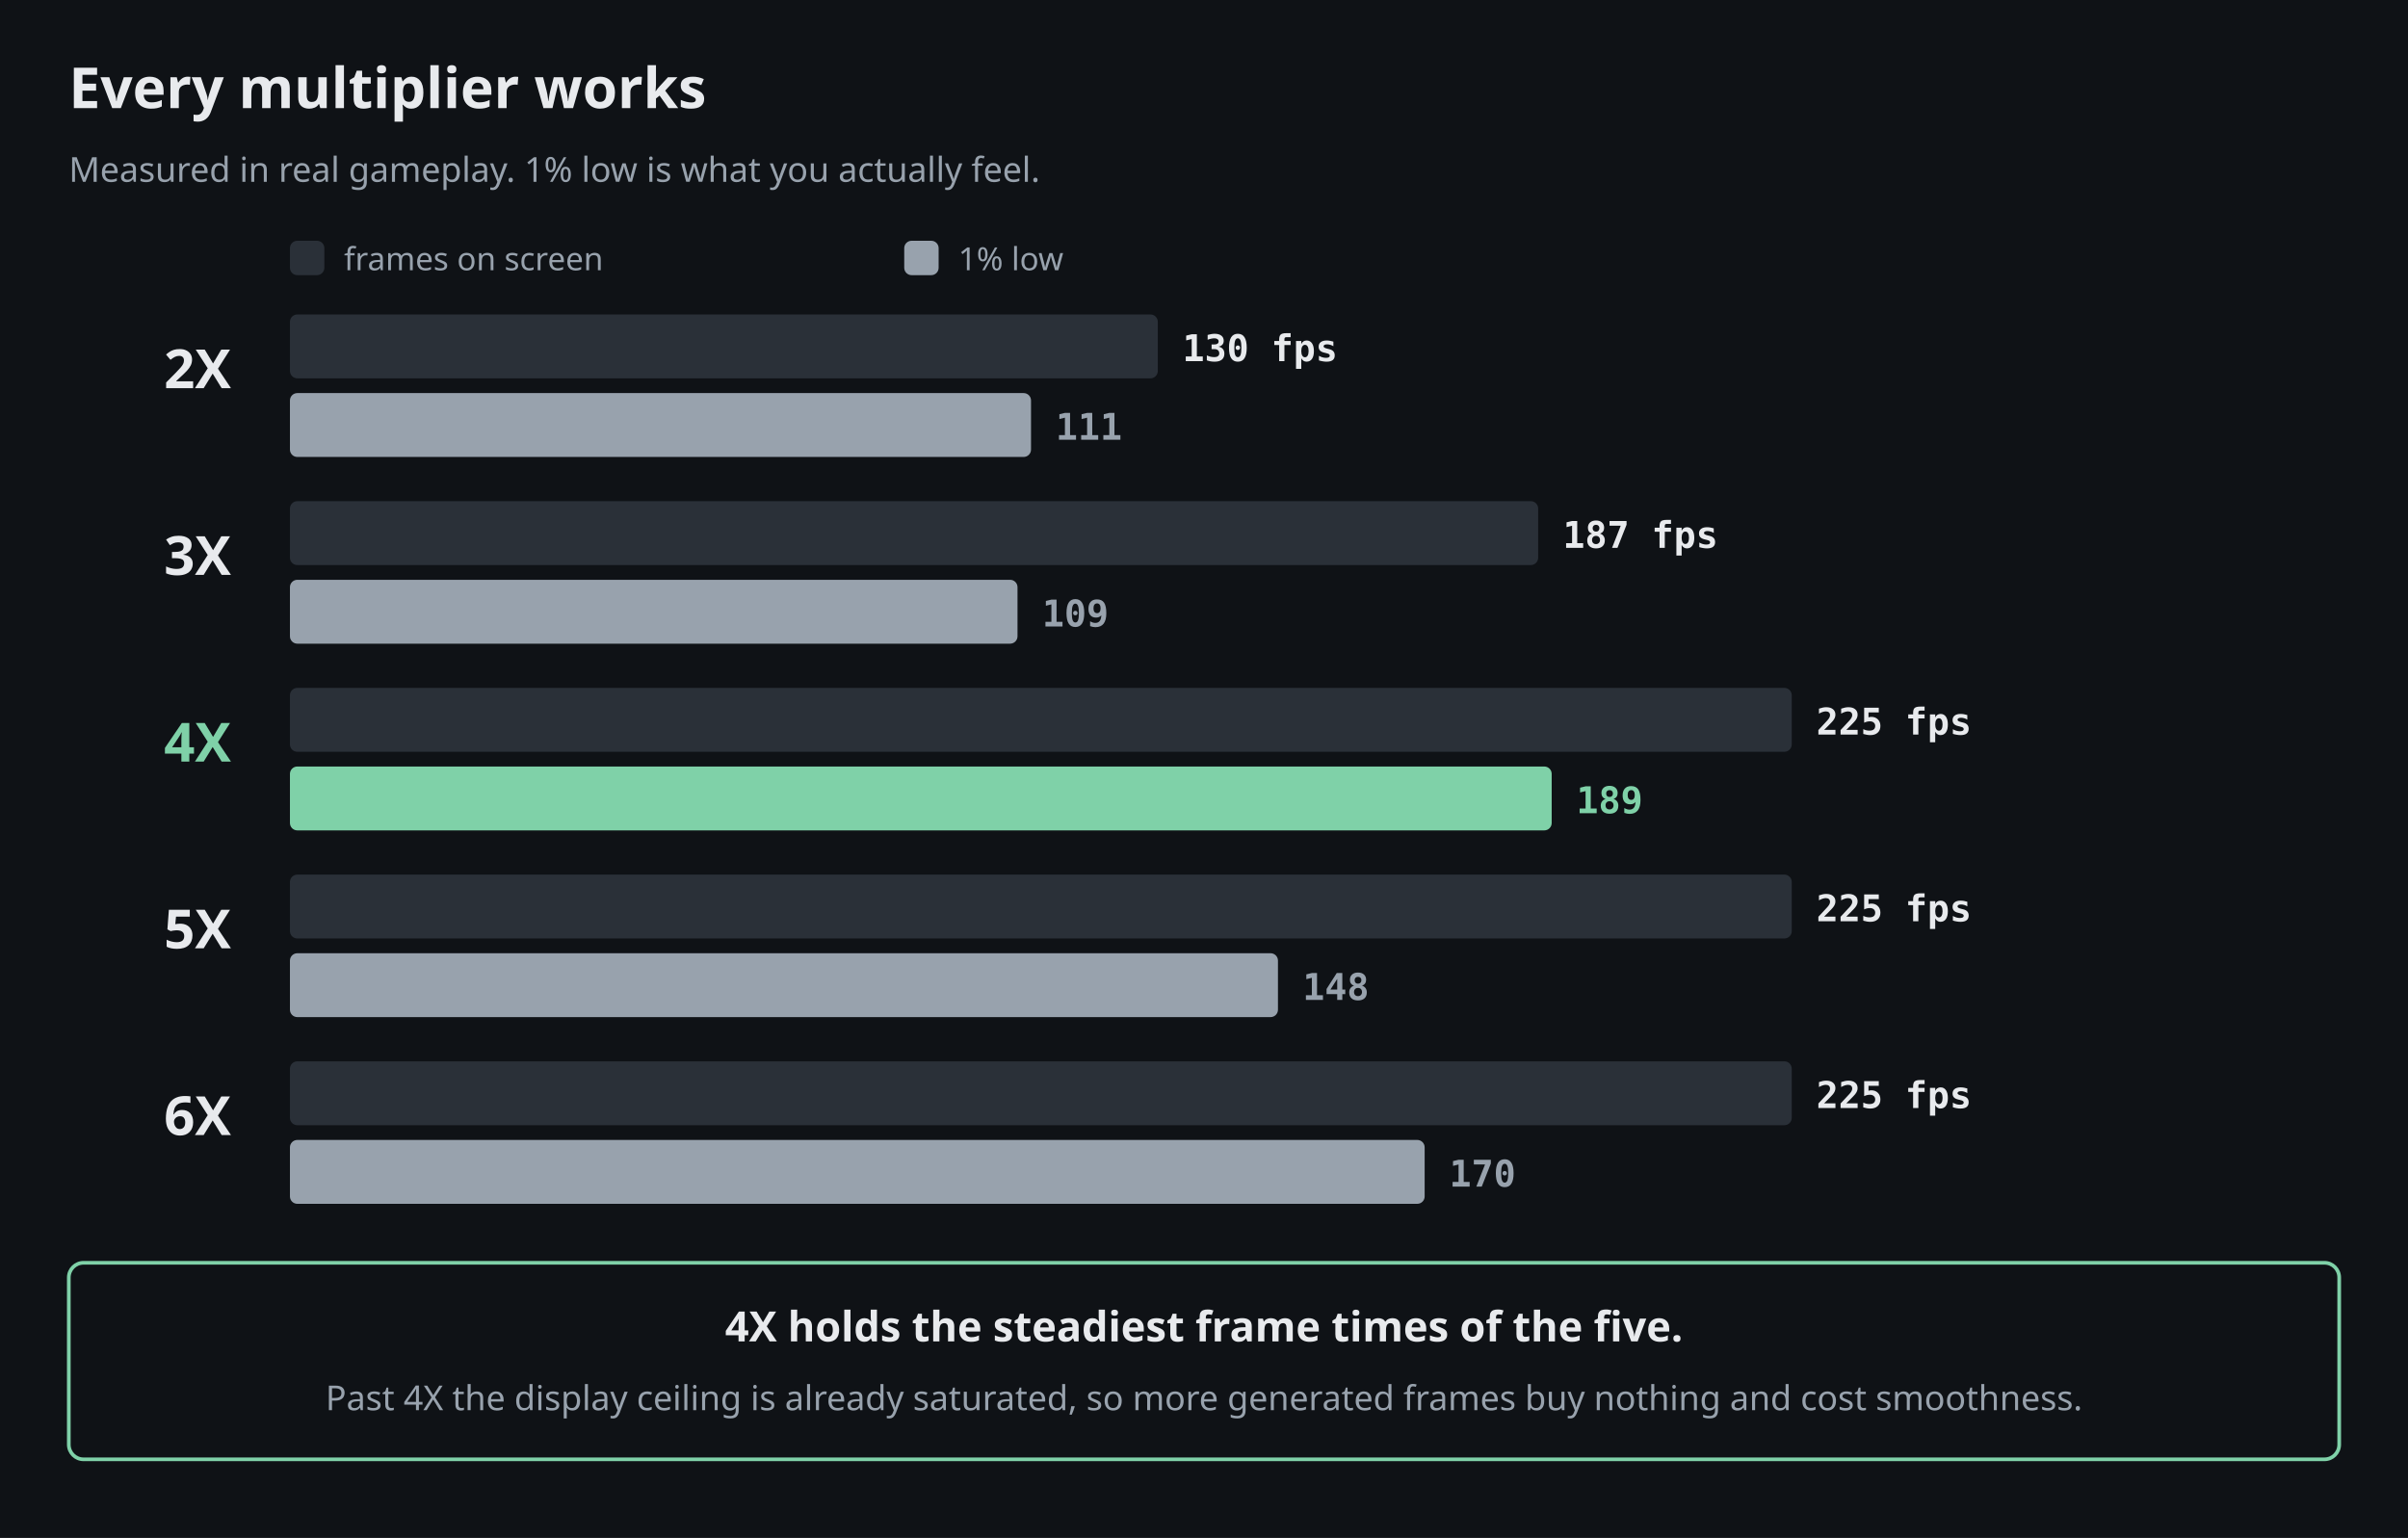
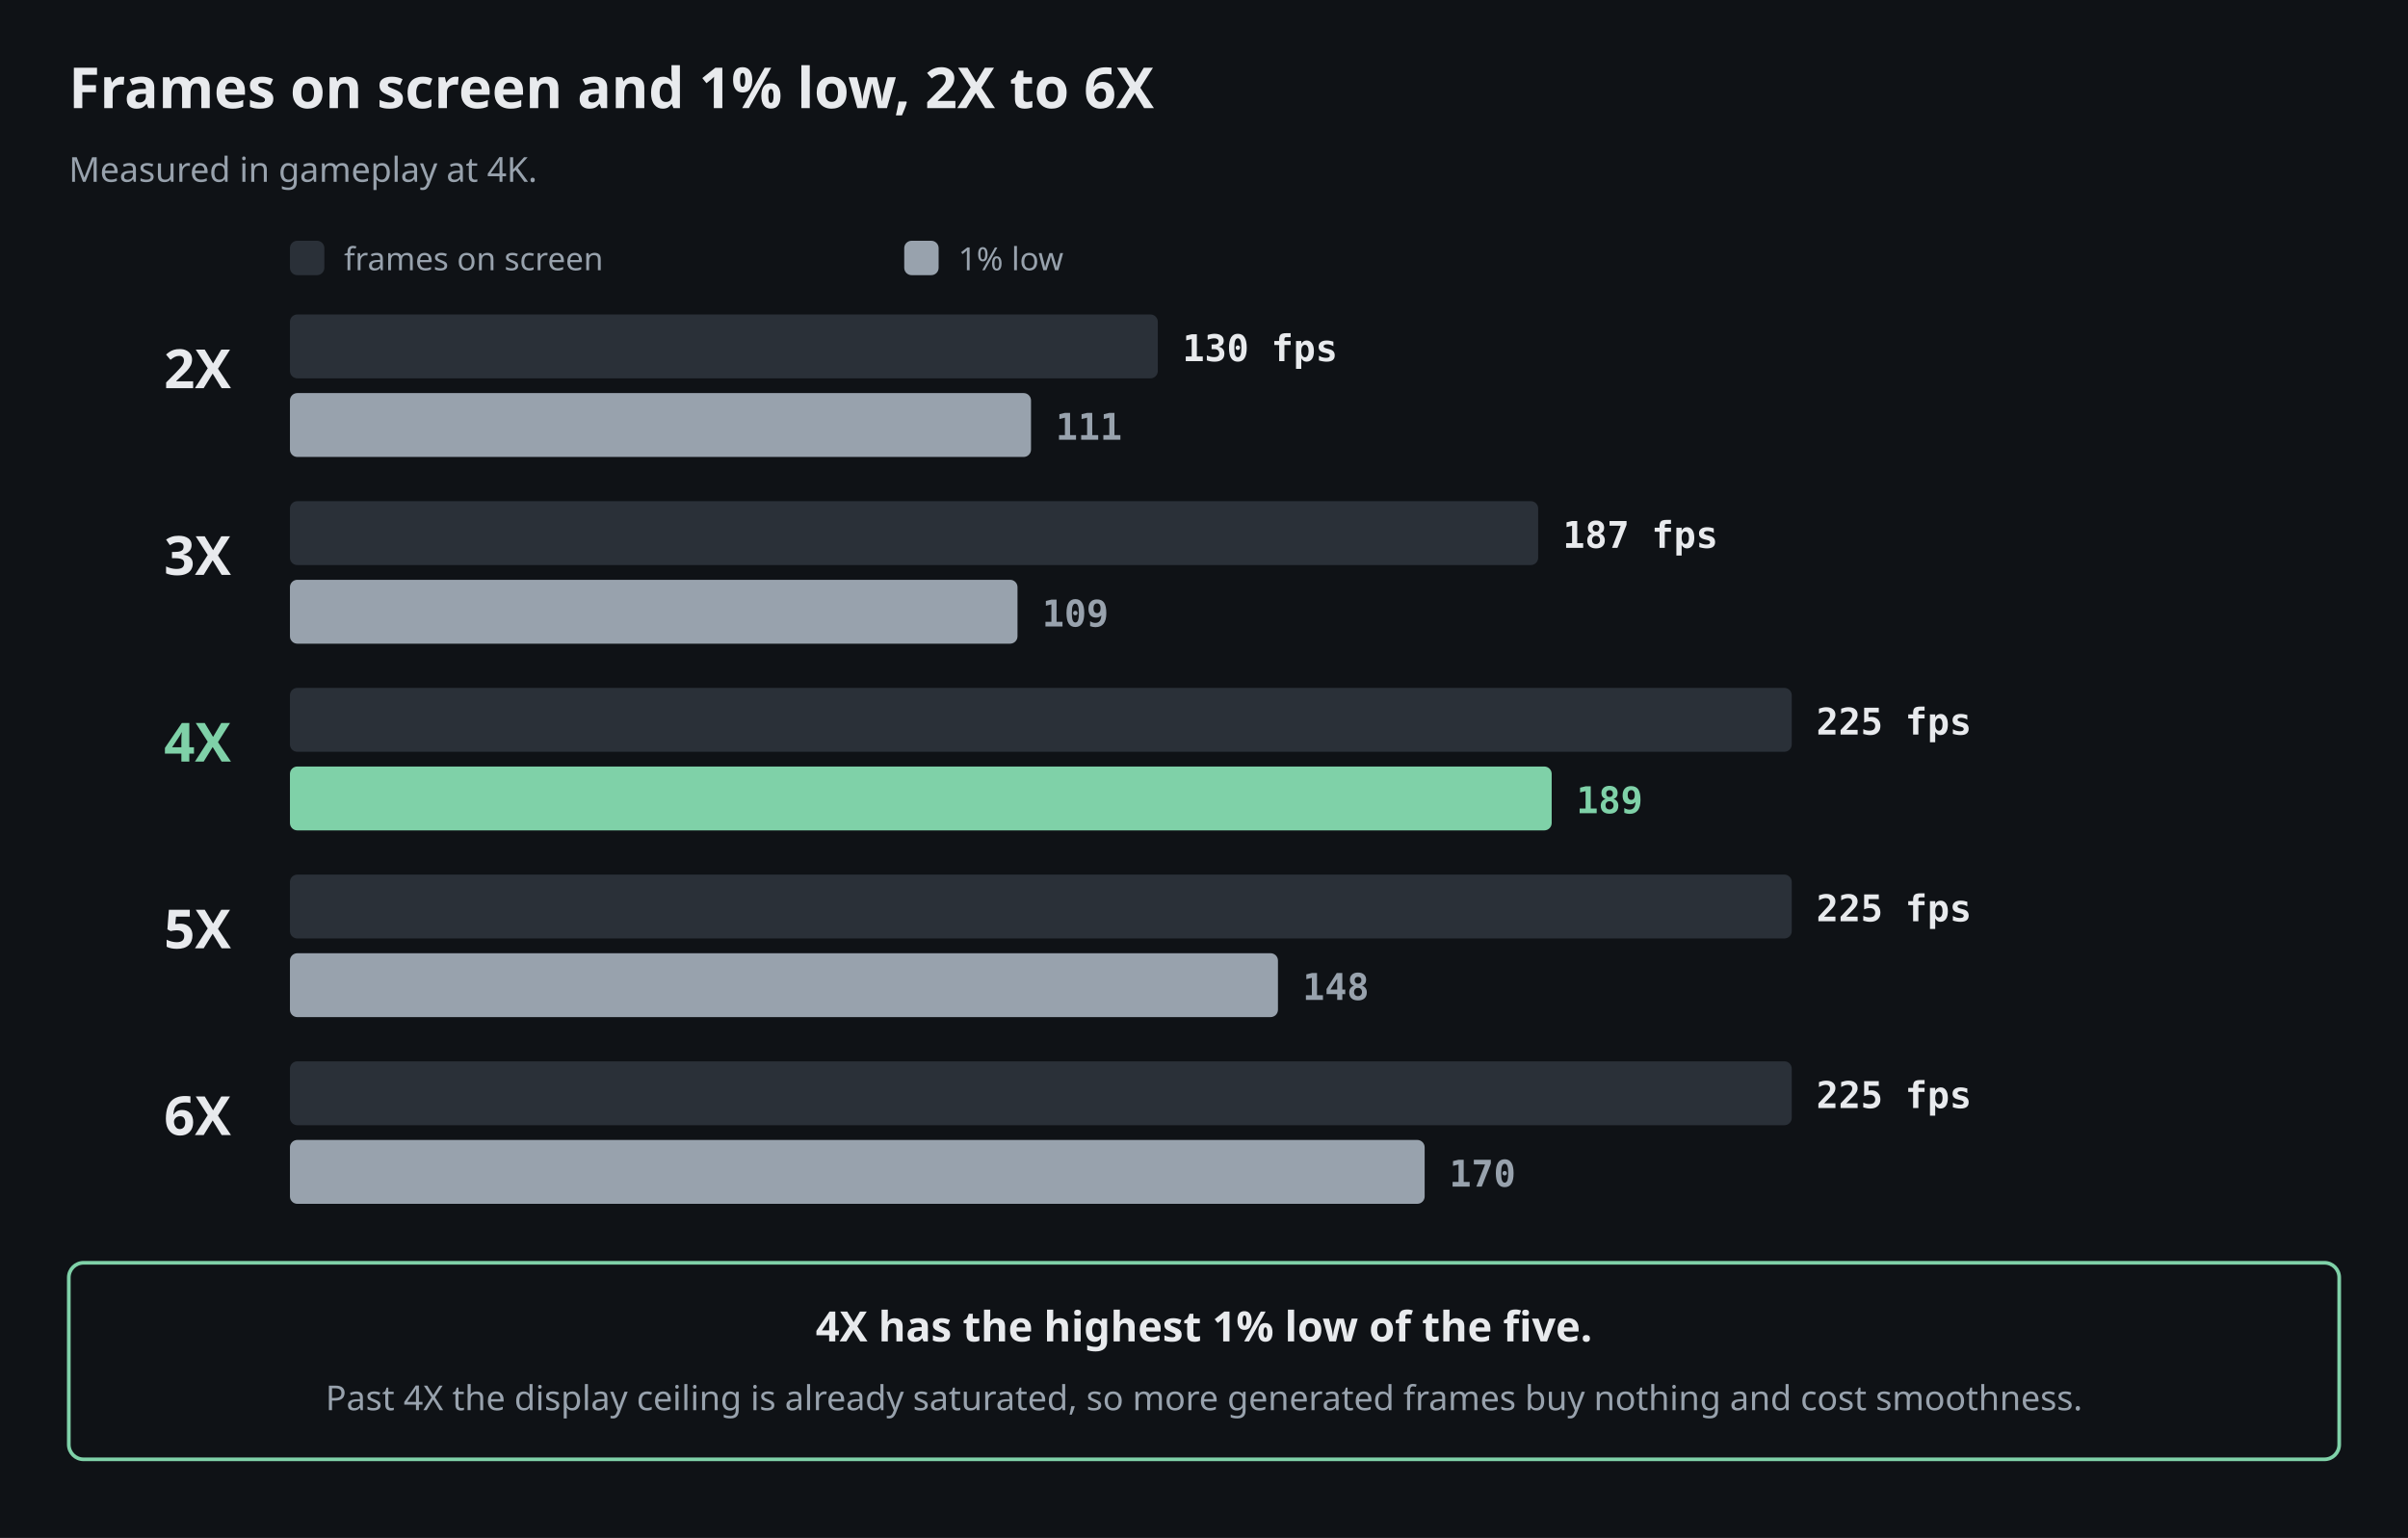
<svg xmlns="http://www.w3.org/2000/svg" width="980" height="626" viewBox="0 0 980 626">
  <rect width="980" height="626" fill="#0f1216" />
-   <text x="28" y="44" fill="#e8eaed" font-family="system-ui,sans-serif" font-size="23" font-weight="700">Every multiplier works</text>
-   <text x="28" y="74" fill="#98a2ad" font-family="system-ui,sans-serif" font-size="14">Measured in real gameplay. 1% low is what you actually feel.</text>
+   <text x="28" y="44" fill="#e8eaed" font-family="system-ui,sans-serif" font-size="23" font-weight="700">Frames on screen and 1% low, 2X to 6X</text>
+   <text x="28" y="74" fill="#98a2ad" font-family="system-ui,sans-serif" font-size="14">Measured in gameplay at 4K.</text>
  <rect x="118" y="98" width="14" height="14" rx="3" fill="#2a3038" />
  <text x="140.0" y="110.0" fill="#98a2ad" font-family="system-ui,sans-serif" font-size="13" font-weight="400" text-anchor="start">frames on screen</text>
  <rect x="368" y="98" width="14" height="14" rx="3" fill="#98a2ad" />
  <text x="390.0" y="110.0" fill="#98a2ad" font-family="system-ui,sans-serif" font-size="13" font-weight="400" text-anchor="start">1% low</text>
  <text x="94.0" y="158.0" fill="#e8eaed" font-family="system-ui,sans-serif" font-size="22" font-weight="700" text-anchor="end">2X</text>
  <rect x="118" y="128.0" width="353.2" height="26" rx="3" fill="#2a3038" />
  <text x="481.2" y="147.0" fill="#e8eaed" font-family="ui-monospace,Consolas,monospace" font-size="15" font-weight="700" text-anchor="start">130 fps</text>
  <rect x="118" y="160.0" width="301.6" height="26" rx="3" fill="#98a2ad" />
  <text x="429.6" y="179.0" fill="#98a2ad" font-family="ui-monospace,Consolas,monospace" font-size="15" font-weight="700" text-anchor="start">111</text>
  <text x="94.0" y="234.0" fill="#e8eaed" font-family="system-ui,sans-serif" font-size="22" font-weight="700" text-anchor="end">3X</text>
  <rect x="118" y="204.0" width="508.0" height="26" rx="3" fill="#2a3038" />
  <text x="636.0" y="223.0" fill="#e8eaed" font-family="ui-monospace,Consolas,monospace" font-size="15" font-weight="700" text-anchor="start">187 fps</text>
  <rect x="118" y="236.0" width="296.1" height="26" rx="3" fill="#98a2ad" />
  <text x="424.1" y="255.0" fill="#98a2ad" font-family="ui-monospace,Consolas,monospace" font-size="15" font-weight="700" text-anchor="start">109</text>
  <text x="94.0" y="310.0" fill="#7fd1a8" font-family="system-ui,sans-serif" font-size="22" font-weight="700" text-anchor="end">4X</text>
  <rect x="118" y="280.0" width="611.2" height="26" rx="3" fill="#2a3038" />
  <text x="739.2" y="299.0" fill="#e8eaed" font-family="ui-monospace,Consolas,monospace" font-size="15" font-weight="700" text-anchor="start">225 fps</text>
  <rect x="118" y="312.0" width="513.5" height="26" rx="3" fill="#7fd1a8" />
  <text x="641.5" y="331.0" fill="#7fd1a8" font-family="ui-monospace,Consolas,monospace" font-size="15" font-weight="700" text-anchor="start">189</text>
  <text x="94.0" y="386.0" fill="#e8eaed" font-family="system-ui,sans-serif" font-size="22" font-weight="700" text-anchor="end">5X</text>
  <rect x="118" y="356.0" width="611.2" height="26" rx="3" fill="#2a3038" />
  <text x="739.2" y="375.0" fill="#e8eaed" font-family="ui-monospace,Consolas,monospace" font-size="15" font-weight="700" text-anchor="start">225 fps</text>
  <rect x="118" y="388.0" width="402.1" height="26" rx="3" fill="#98a2ad" />
  <text x="530.1" y="407.0" fill="#98a2ad" font-family="ui-monospace,Consolas,monospace" font-size="15" font-weight="700" text-anchor="start">148</text>
  <text x="94.0" y="462.0" fill="#e8eaed" font-family="system-ui,sans-serif" font-size="22" font-weight="700" text-anchor="end">6X</text>
  <rect x="118" y="432.0" width="611.2" height="26" rx="3" fill="#2a3038" />
  <text x="739.2" y="451.0" fill="#e8eaed" font-family="ui-monospace,Consolas,monospace" font-size="15" font-weight="700" text-anchor="start">225 fps</text>
  <rect x="118" y="464.0" width="461.8" height="26" rx="3" fill="#98a2ad" />
  <text x="589.8" y="483.0" fill="#98a2ad" font-family="ui-monospace,Consolas,monospace" font-size="15" font-weight="700" text-anchor="start">170</text>
  <rect x="28.0" y="514.0" width="924.0" height="80.0" rx="6" fill="none" stroke="#7fd1a8" stroke-width="1.5" />
-   <text x="490.0" y="546.0" fill="#e8eaed" font-family="system-ui,sans-serif" font-size="17" font-weight="700" text-anchor="middle">4X holds the steadiest frame times of the five.</text>
+   <text x="490.0" y="546.0" fill="#e8eaed" font-family="system-ui,sans-serif" font-size="17" font-weight="700" text-anchor="middle">4X has the highest 1% low of the five.</text>
  <text x="490.0" y="574.0" fill="#98a2ad" font-family="system-ui,sans-serif" font-size="14" font-weight="400" text-anchor="middle">Past 4X the display ceiling is already saturated, so more generated frames buy nothing and cost smoothness.</text>
</svg>
